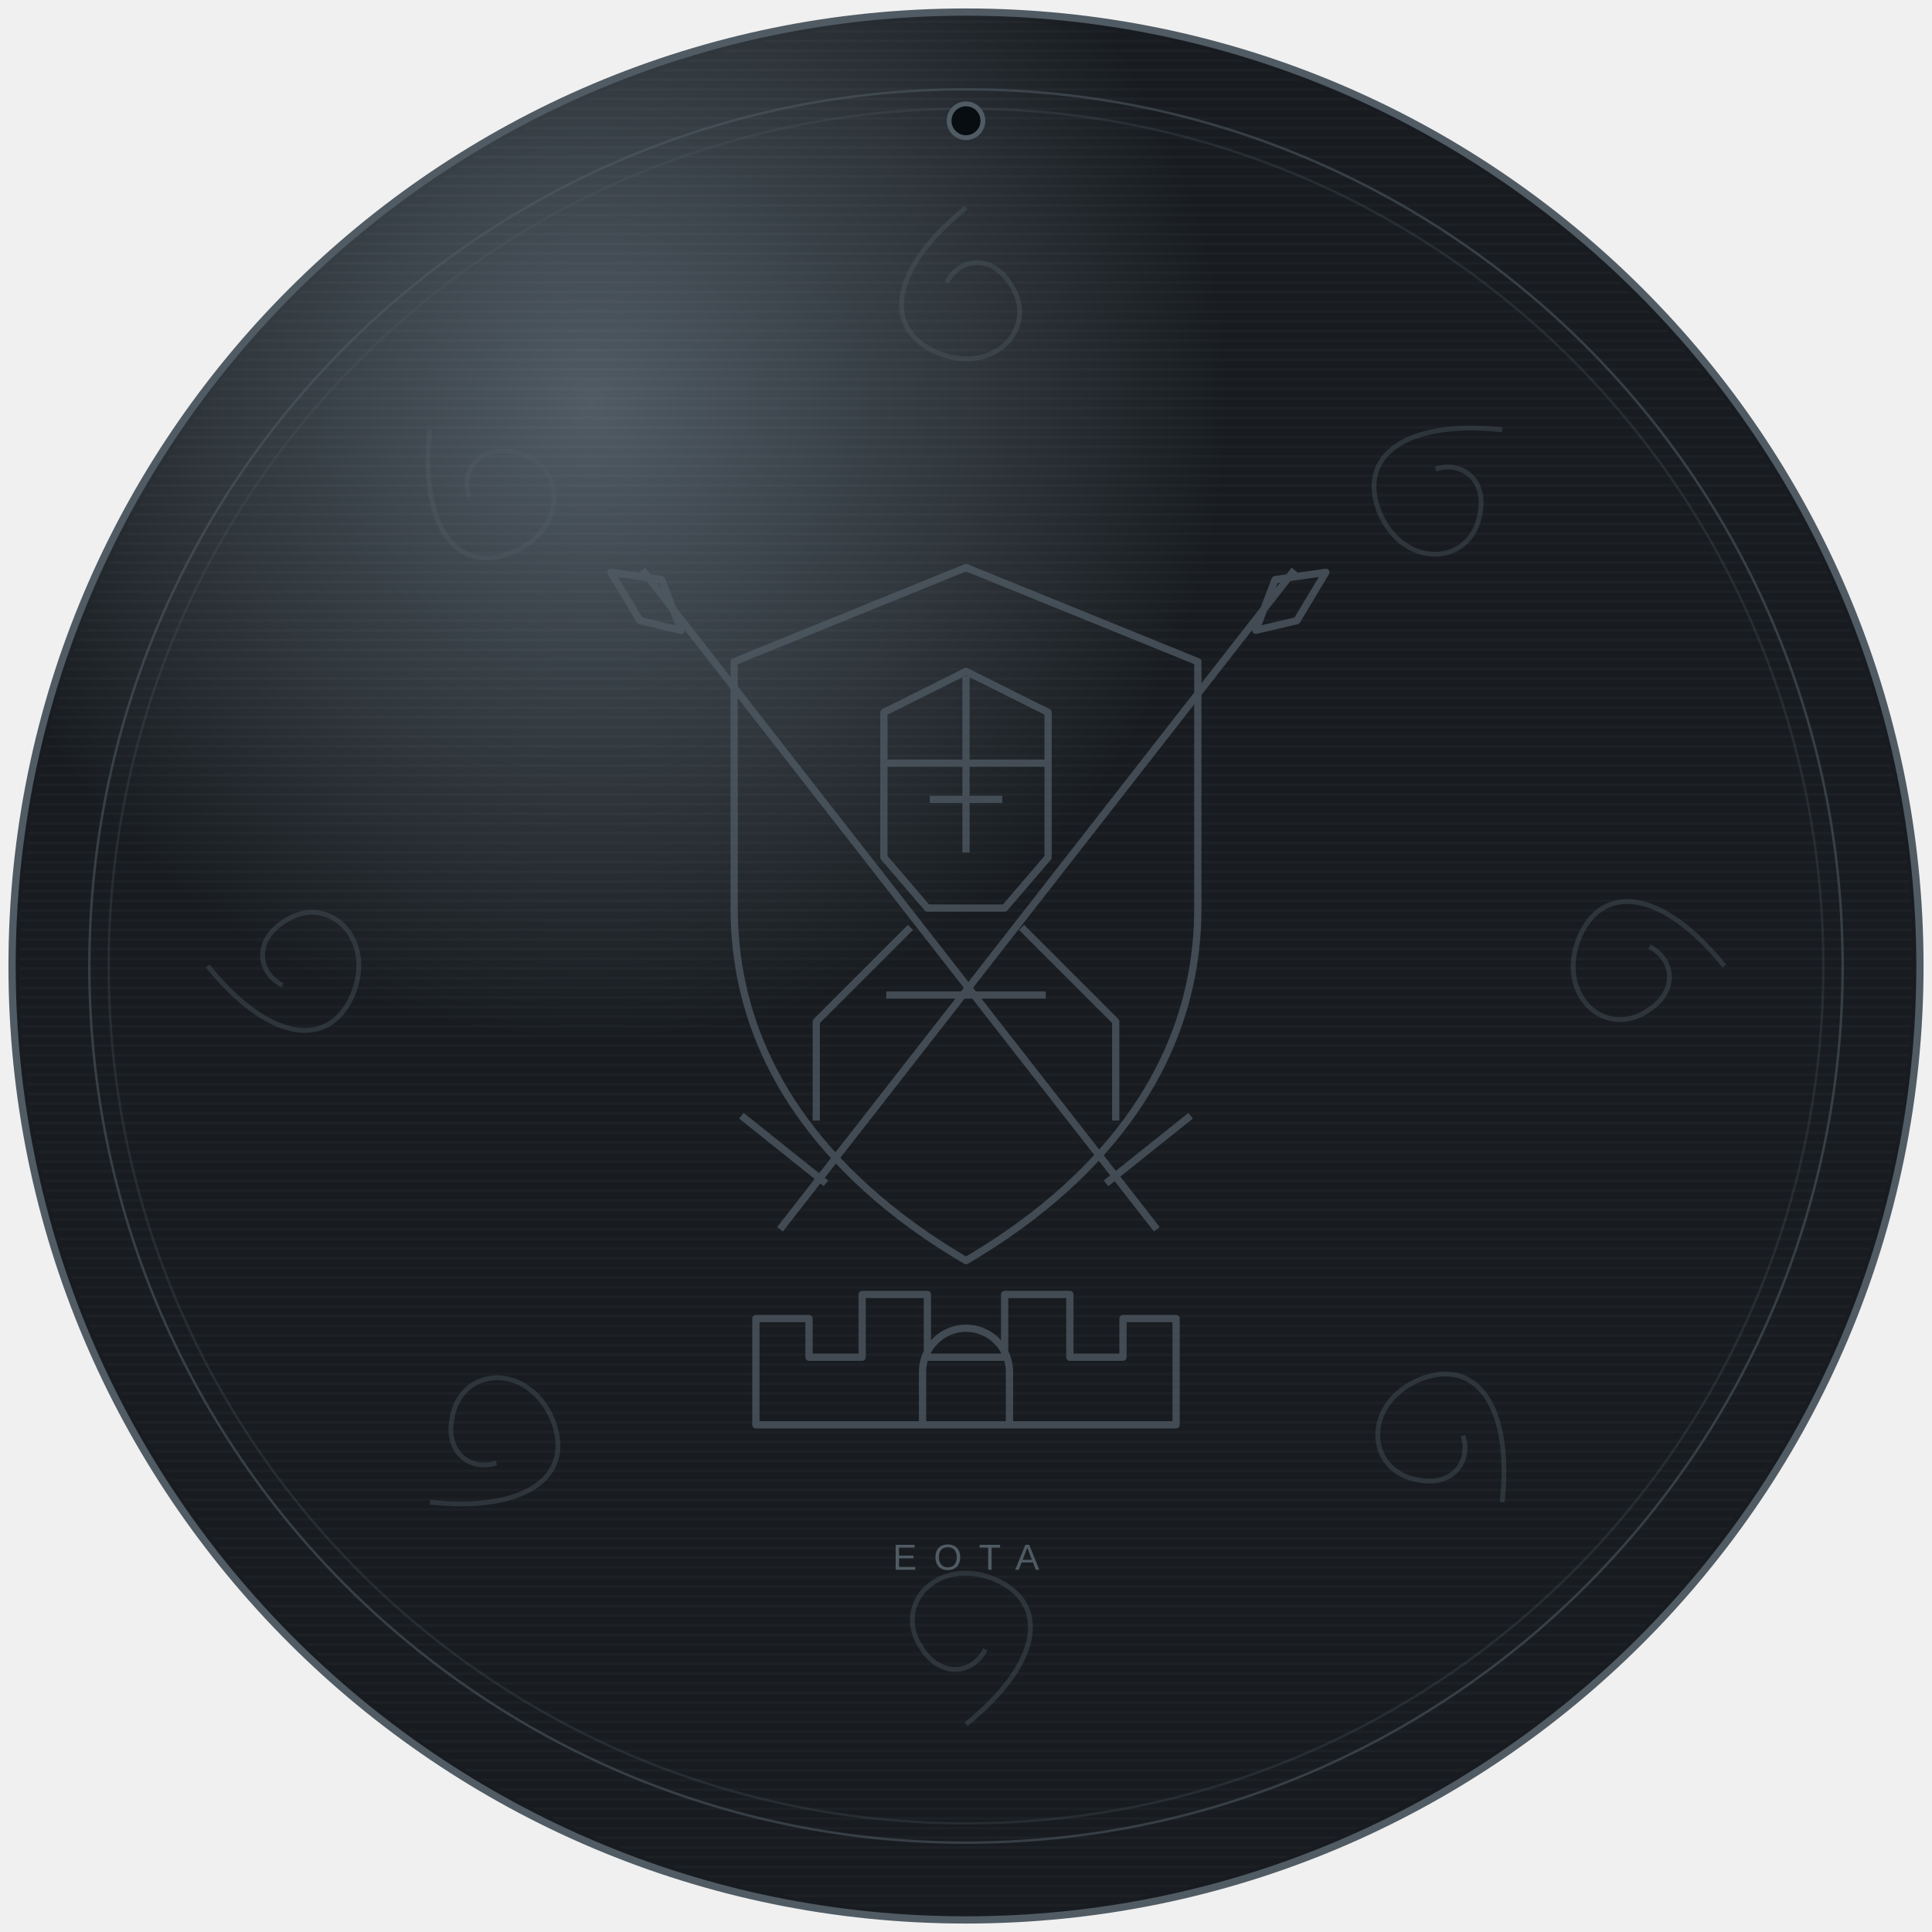
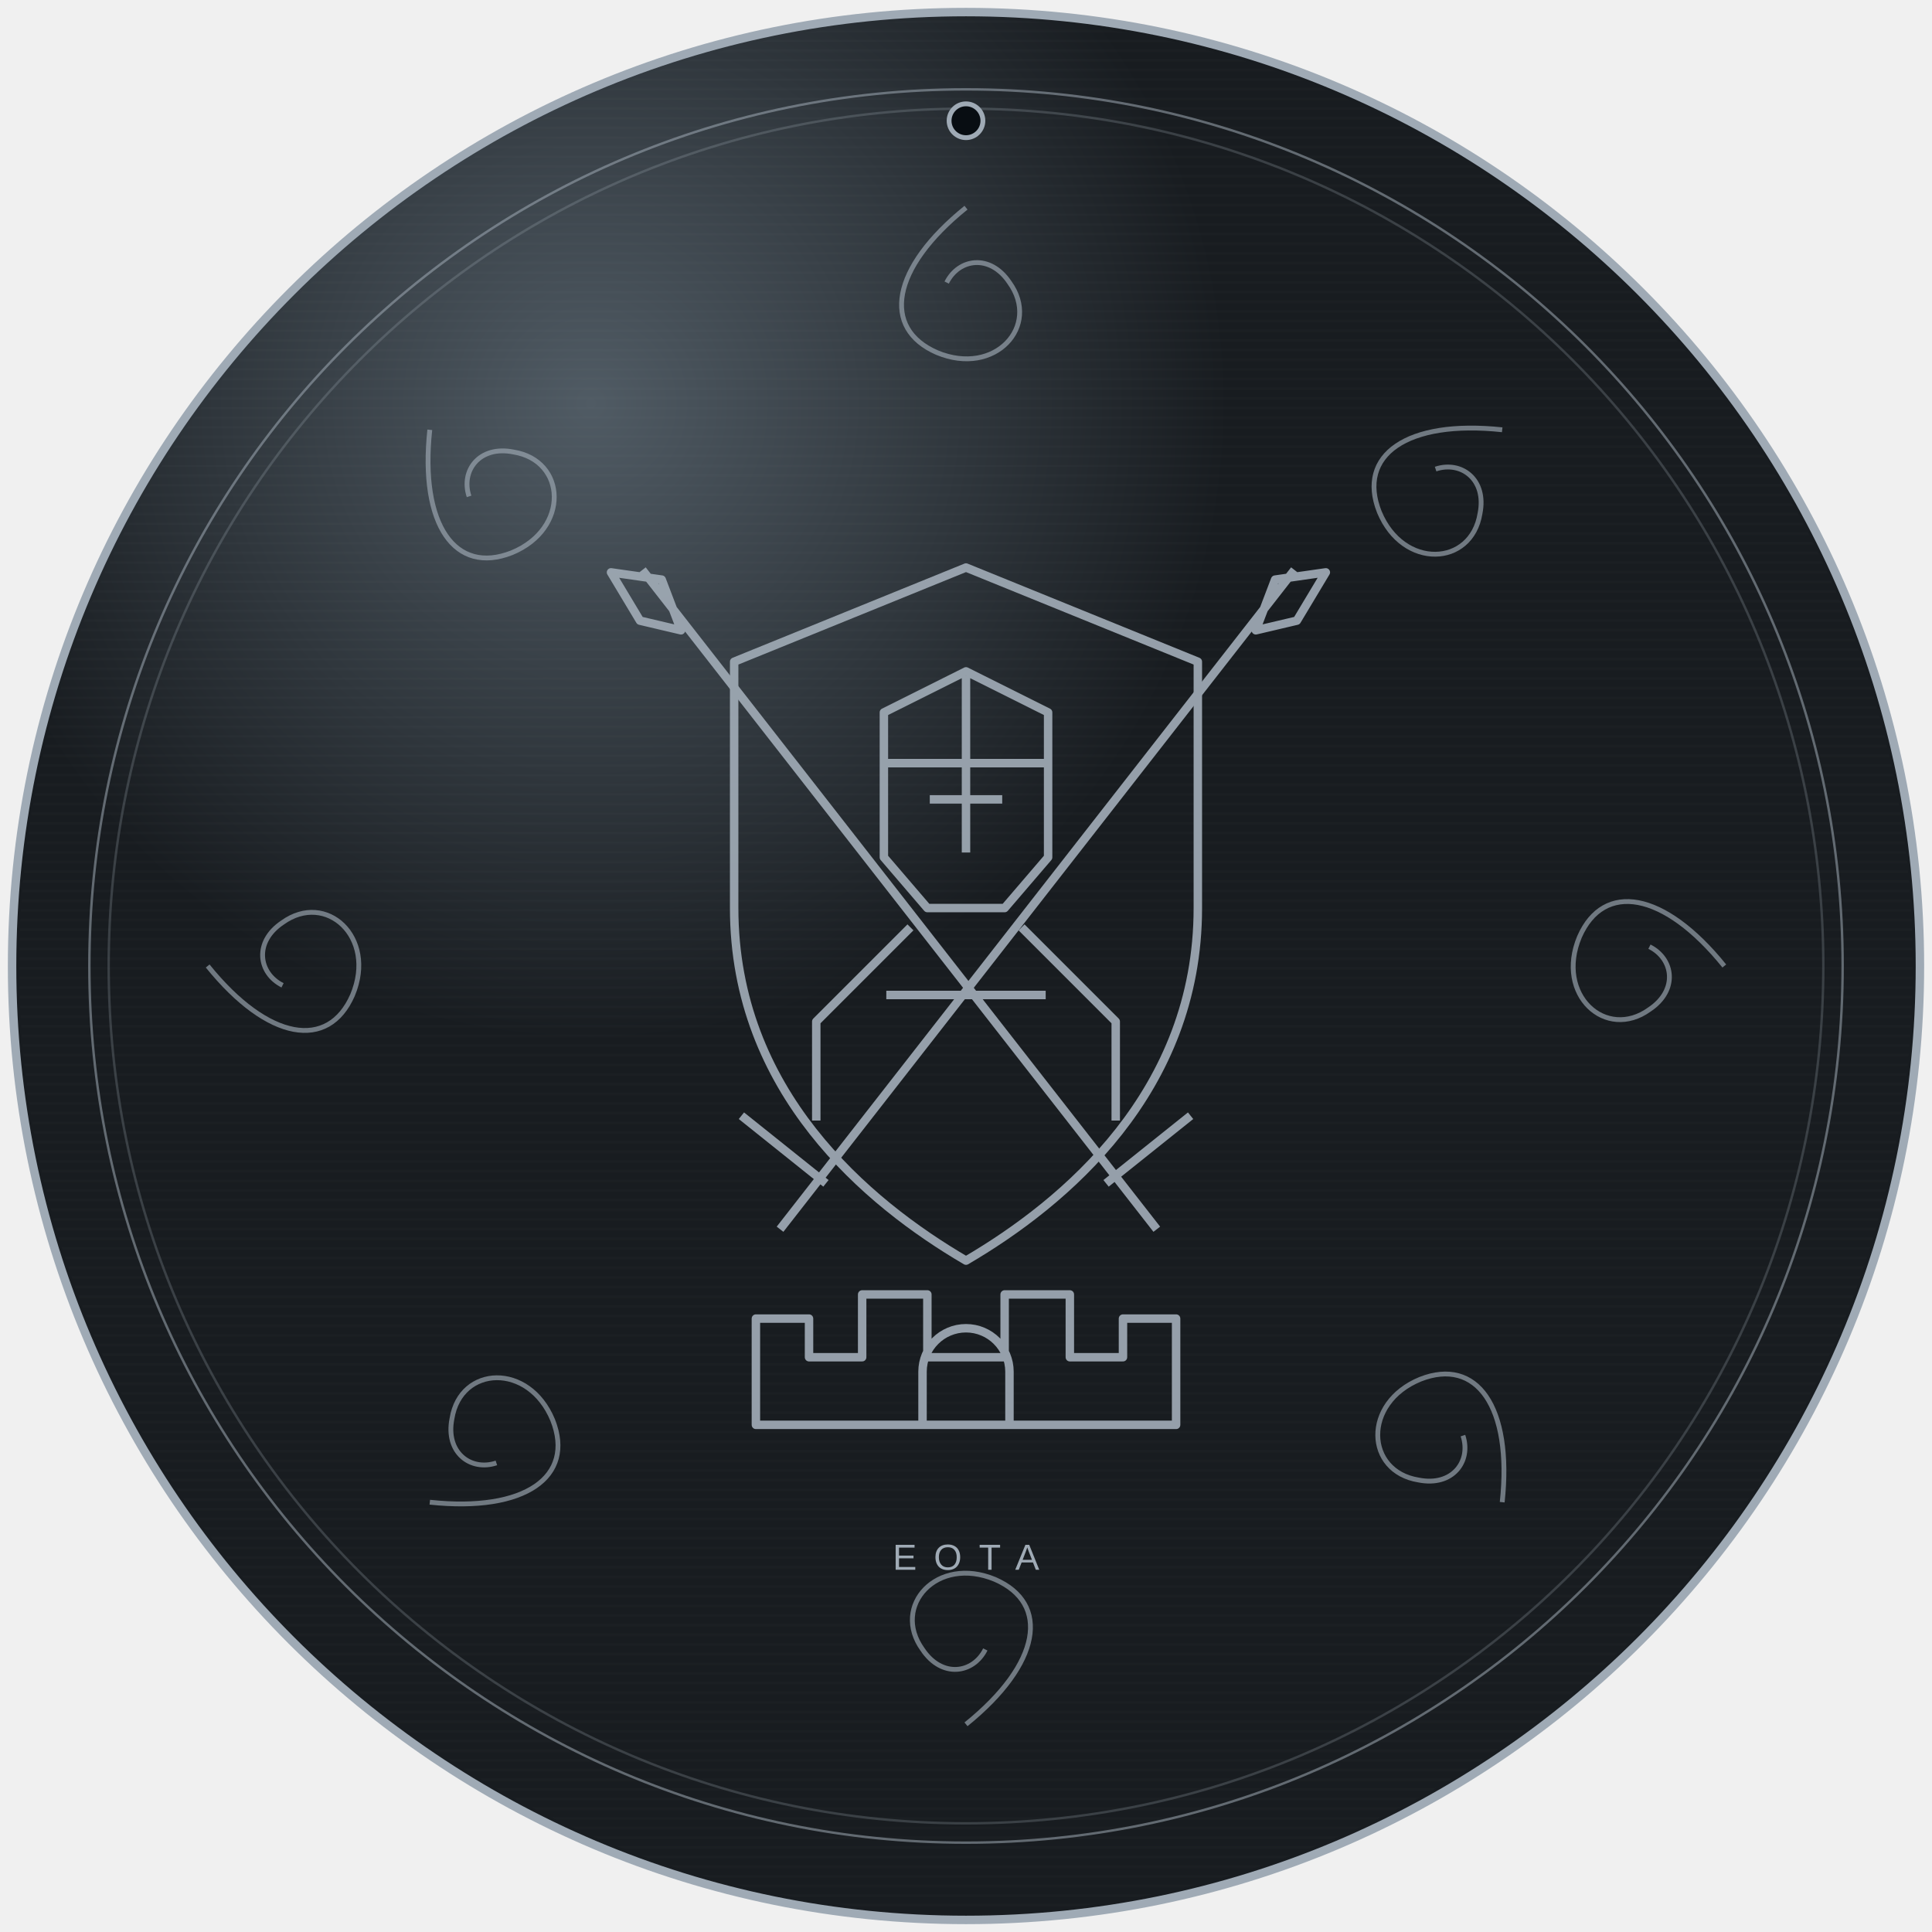
<svg xmlns="http://www.w3.org/2000/svg" width="800" height="800" viewBox="0 0 800 800">
  <defs>
    <radialGradient id="metal" cx="30%" cy="20%" r="85%">
      <stop stop-color="#505b64" />
      <stop offset=".4" stop-color="#181c20" />
      <stop offset="1" stop-color="#181c20" />
    </radialGradient>
    <pattern id="grain" width="4" height="4" patternUnits="userSpaceOnUse">
-       <path d="M0 1h4" stroke="#fff" opacity=".025" />
+       <path d="M0 1h4" stroke="#9faab5" opacity=".025" />
    </pattern>
  </defs>
-   <circle cx="400" cy="400" r="395" fill="url(#metal)" stroke="#505b64" stroke-width="3" />
+   <circle cx="400" cy="400" r="395" fill="url(#metal)" stroke="#9faab5" stroke-width="3.5" />
  <circle cx="400" cy="400" r="392" fill="url(#grain)" />
-   <circle cx="400" cy="400" r="363" fill="none" stroke="#505b64" opacity=".55" />
-   <circle cx="400" cy="400" r="355" fill="none" stroke="#505b64" opacity=".25" />
-   <g fill="none" stroke="#505b64" stroke-width="3" stroke-linejoin="round" opacity=".75">
+   <circle cx="400" cy="400" r="363" fill="none" stroke="#9faab5" opacity=".55" />
+   <circle cx="400" cy="400" r="355" fill="none" stroke="#9faab5" opacity=".25" />
+   <g fill="none" stroke="#9faab5" stroke-width="3.5" stroke-linejoin="round" opacity=".92">
    <path d="M400 235l96 39v102c0 76-55 122-96 146-41-24-96-70-96-146V274z" />
    <path d="M366 295l34-17 34 17v60l-18 21h-32l-18-21zM367 316h66M385 331h30M400 280v73M377 384l-39 39v41m85-80 39 39v41M367 412h66" />
    <path d="M266 236l213 273m-226-272 21 3 8 21-17-4zM458 490l35-28M536 236L323 509m226-272-21 3-8 21 17-4zM342 490l-35-28" />
    <path d="M313 590v-44h22v16h22v-26h27v26h32v-26h27v26h22v-16h22v44zM382 590v-22a18 18 0 0 1 36 0v22" />
  </g>
-   <g fill="none" stroke="#505b64" stroke-width="2" opacity=".38">
+   <g fill="none" stroke="#9faab5" stroke-width="2" opacity=".65">
    <path id="p" d="M400 86c-31 25-35 50-12 60 24 10 43-11 30-29-8-12-21-10-26 0" />
    <use href="#p" transform="rotate(45 400 400)" />
    <use href="#p" transform="rotate(90 400 400)" />
    <use href="#p" transform="rotate(135 400 400)" />
    <use href="#p" transform="rotate(180 400 400)" />
    <use href="#p" transform="rotate(225 400 400)" />
    <use href="#p" transform="rotate(270 400 400)" />
    <use href="#p" transform="rotate(315 400 400)" />
  </g>
-   <circle cx="400" cy="50" r="7" fill="#080d12" stroke="#505b64" stroke-width="2" />
-   <text x="400" y="650" fill="#505b64" text-anchor="middle" font-family="Arial,sans-serif" font-size="15" letter-spacing="7">EOTA</text>
+   <circle cx="400" cy="50" r="7" fill="#080d12" stroke="#9faab5" stroke-width="2" />
+   <text x="400" y="650" fill="#9faab5" text-anchor="middle" font-family="Arial,sans-serif" font-size="15" letter-spacing="7">EOTA</text>
</svg>
